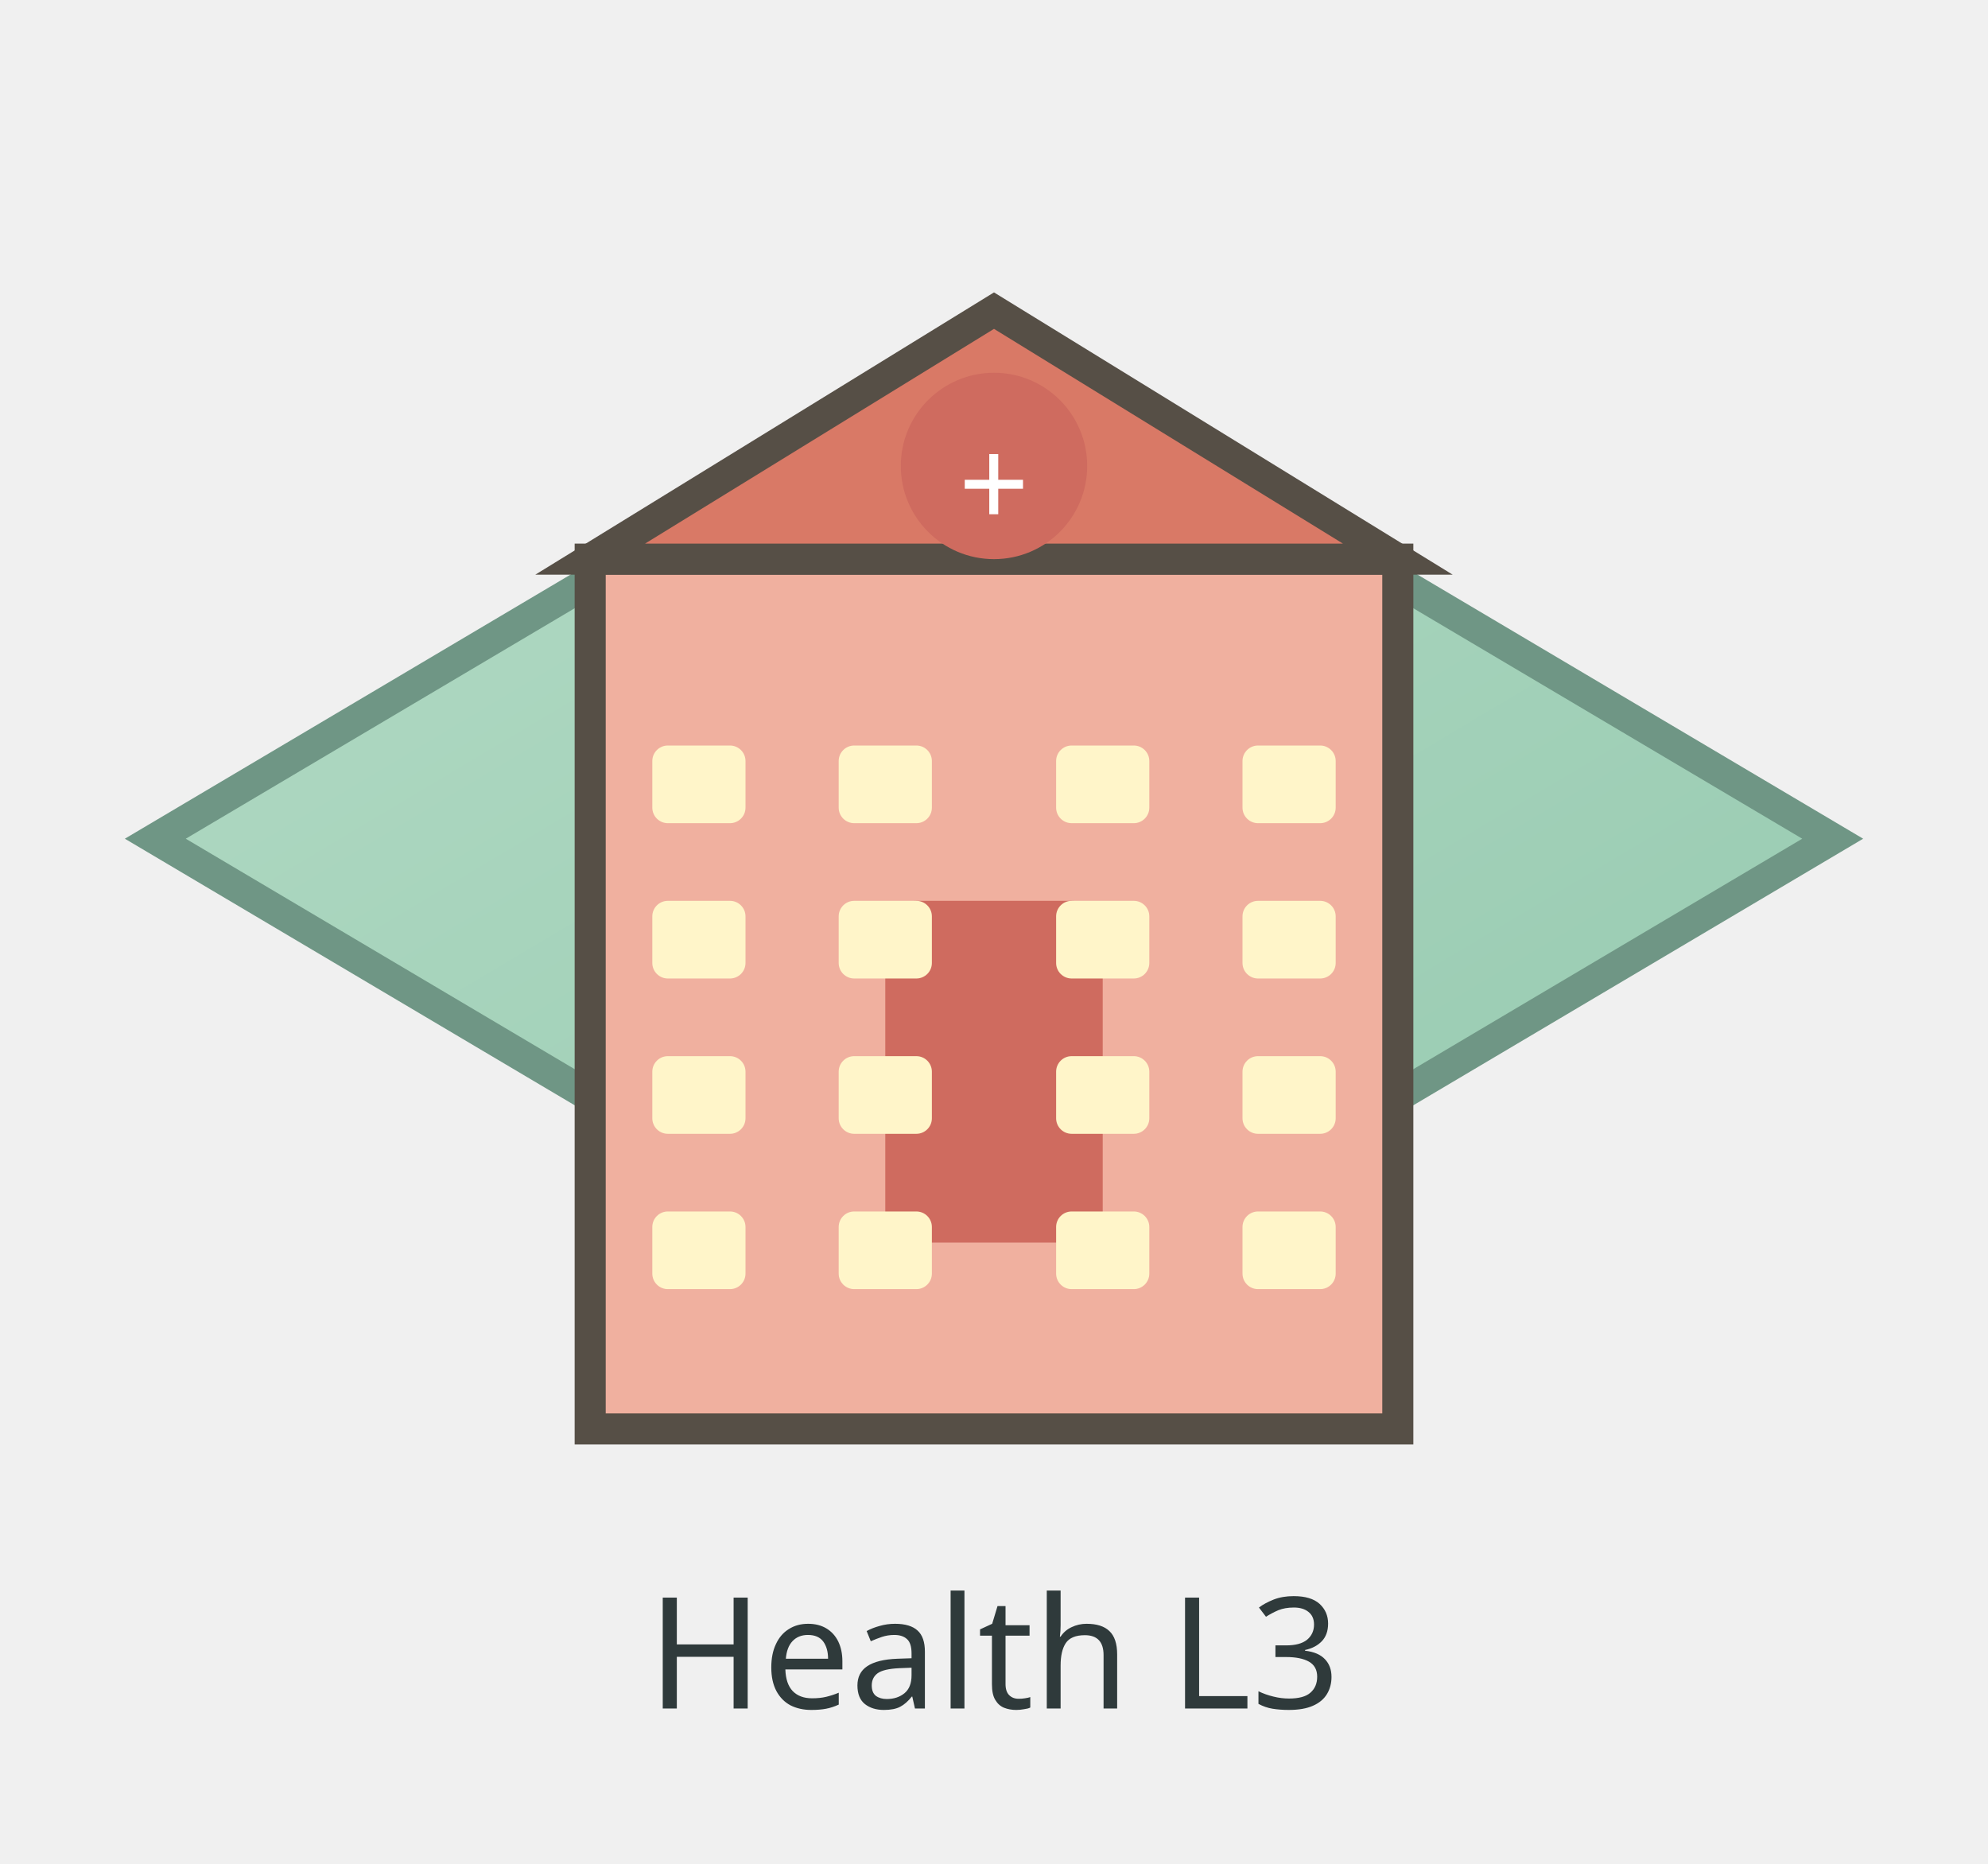
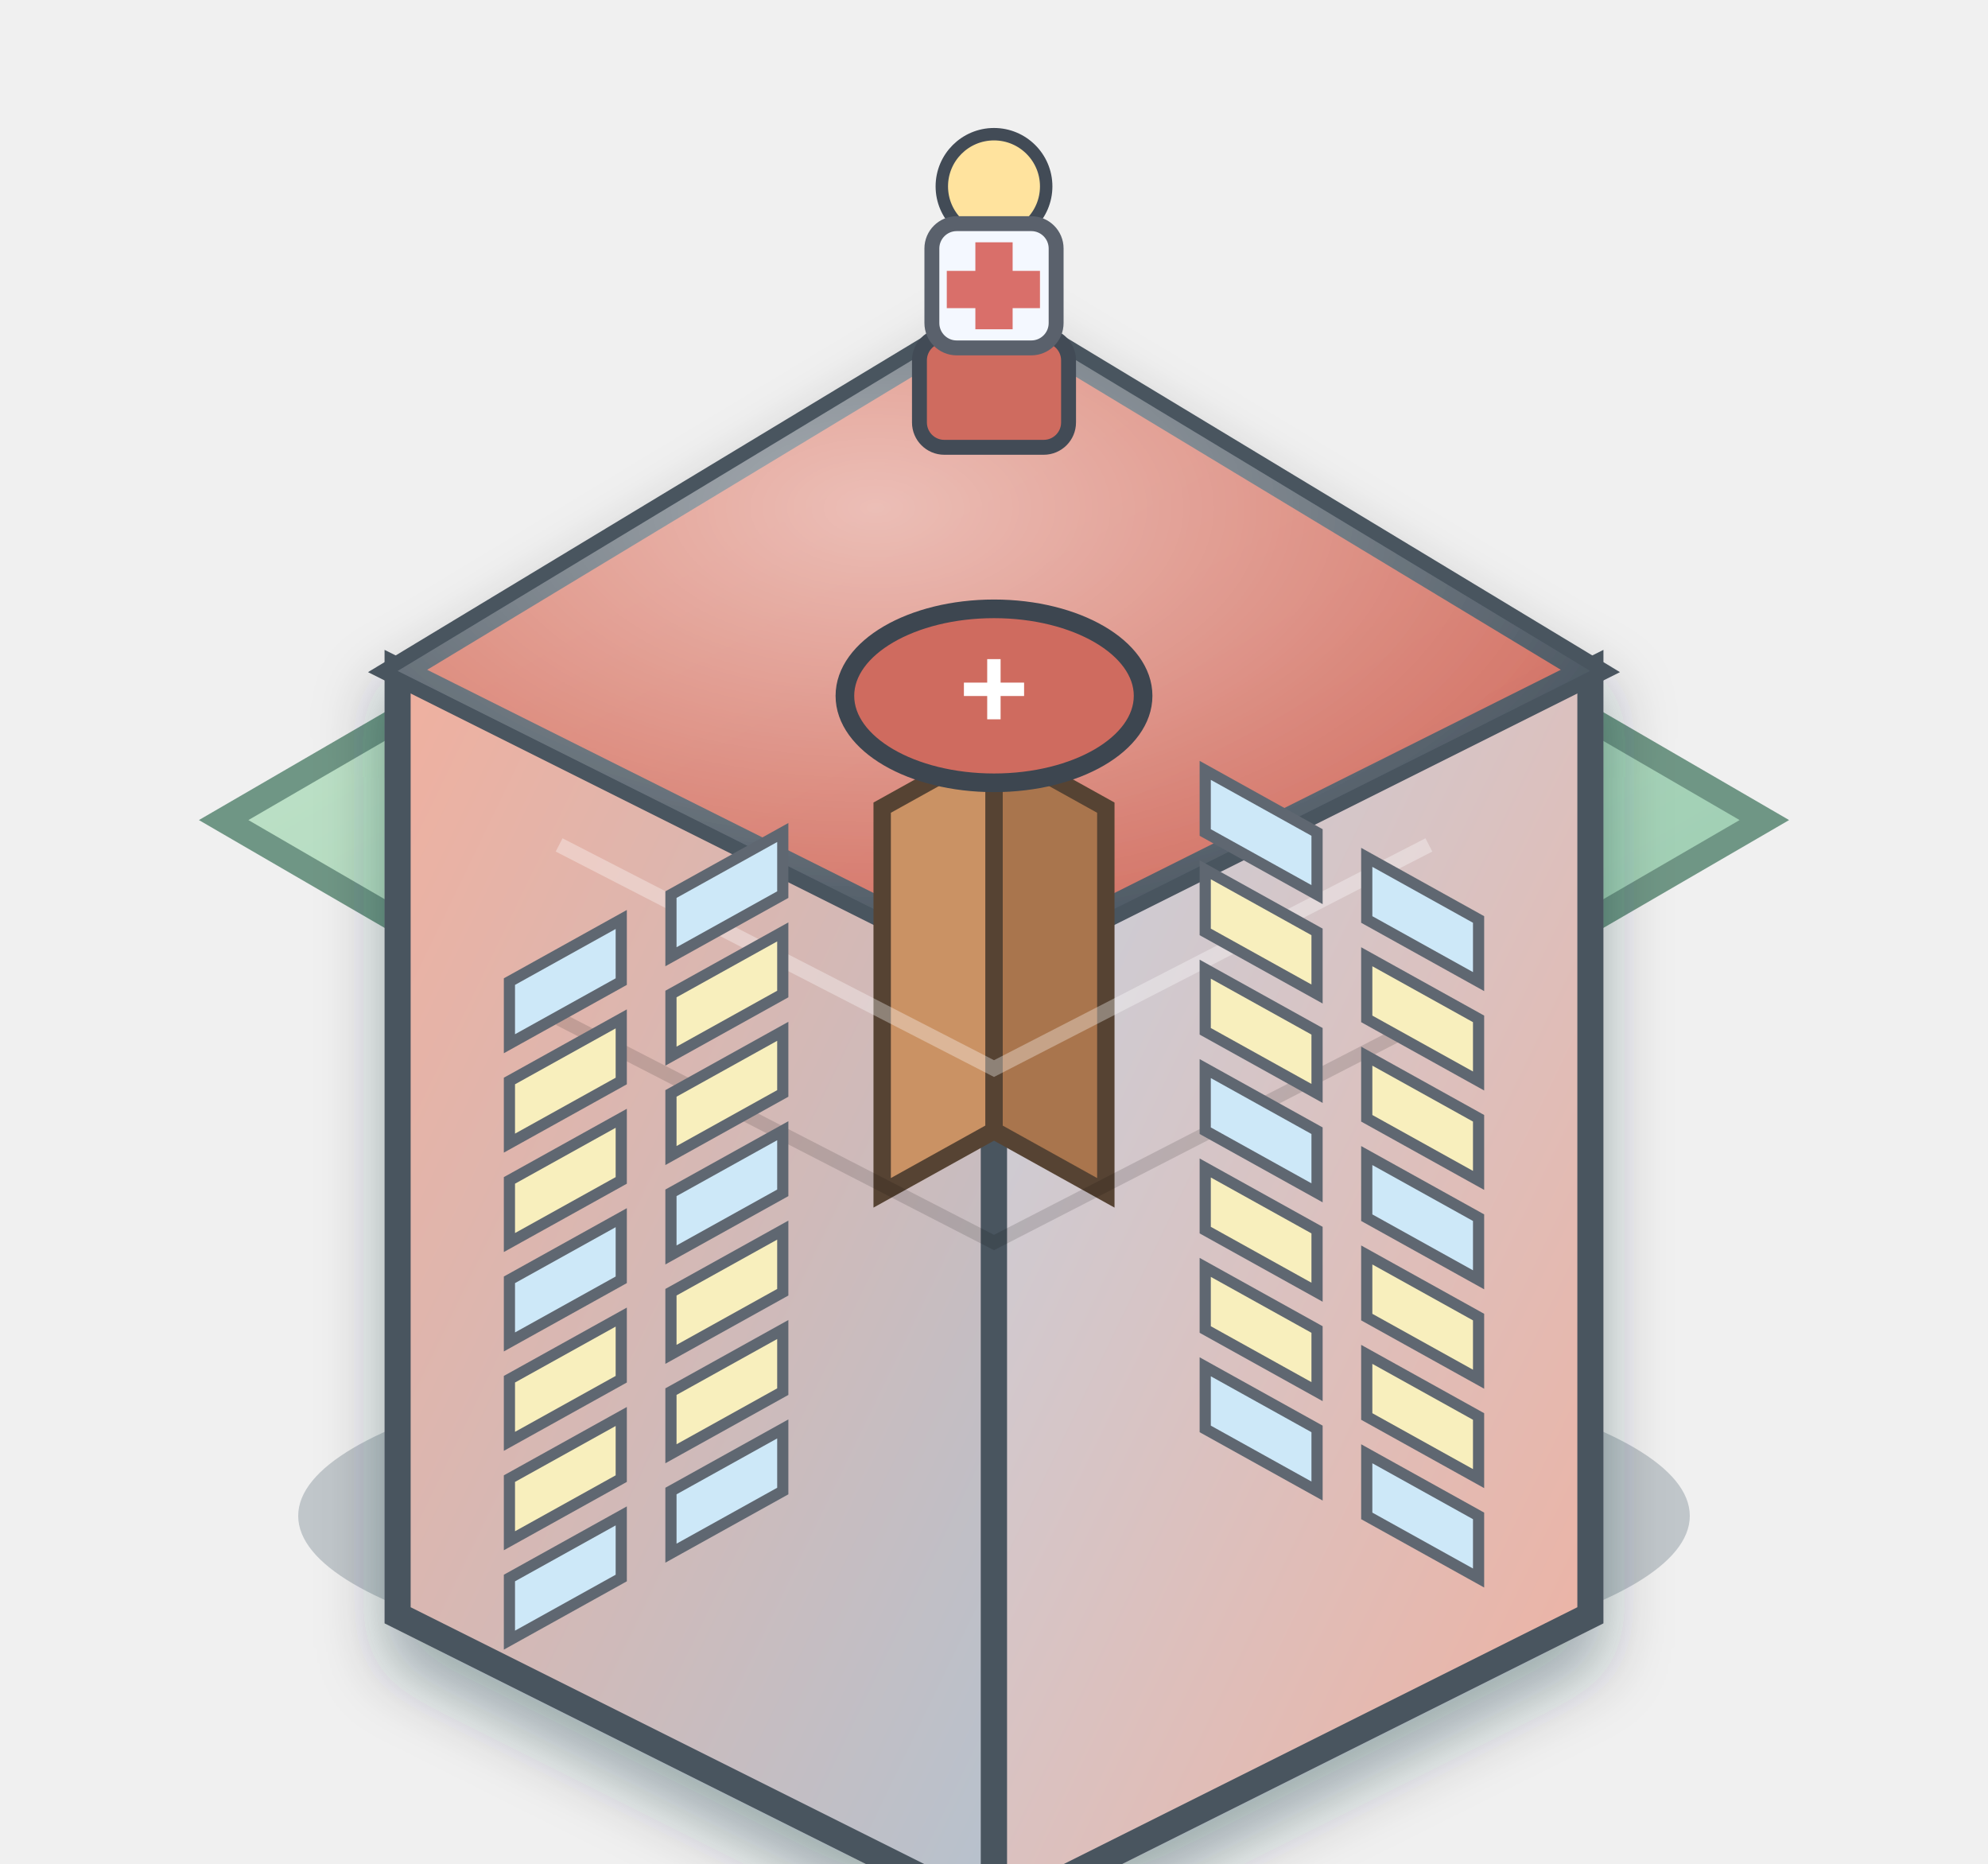
- <svg xmlns="http://www.w3.org/2000/svg" width="128" height="120" viewBox="0 0 128 120" fill="none">
+ <svg xmlns="http://www.w3.org/2000/svg" width="160" height="150" viewBox="0 0 160 150" fill="none">
  <defs>
    <linearGradient id="ground" x1="0" y1="0" x2="1" y2="1">
-       <stop offset="0%" stop-color="#b3dbc5" />
-       <stop offset="100%" stop-color="#95c9af" />
+       <stop offset="0%" stop-color="#c7e7cd" />
+       <stop offset="100%" stop-color="#95c8ad" />
    </linearGradient>
+     <linearGradient id="roofFace" x1="0" y1="0" x2="1" y2="1">
+       <stop offset="0%" stop-color="#d97966" />
+       <stop offset="100%" stop-color="#cf6b5f" />
+     </linearGradient>
+     <linearGradient id="wallL" x1="0" y1="0" x2="1" y2="1">
+       <stop offset="0%" stop-color="#f0b09f" />
+       <stop offset="100%" stop-color="#b6c2ce" />
+     </linearGradient>
+     <linearGradient id="wallR" x1="0" y1="0" x2="1" y2="1">
+       <stop offset="0%" stop-color="#c6d2df" />
+       <stop offset="100%" stop-color="#f0b09f" />
+     </linearGradient>
+     <radialGradient id="roofSpec" cx="40%" cy="30%" r="70%">
+       <stop offset="0%" stop-color="#ffffff88" />
+       <stop offset="100%" stop-color="#ffffff00" />
+     </radialGradient>
+     <filter id="softShadow" x="-20%" y="-20%" width="140%" height="140%">
+       <feDropShadow dx="0" dy="3" stdDeviation="2.6" flood-color="#122a38" flood-opacity="0.35" />
+     </filter>
  </defs>
-   <polygon points="64,22 118,54 64,86 10,54" fill="url(#ground)" stroke="#6f9685" stroke-width="2" />
-   <polygon points="38,36 90,36 90,92 38,92" fill="#f0b09f" stroke="#564f46" stroke-width="2" />
-   <polygon points="38,36 64,20 90,36" fill="#d97966" stroke="#564f46" stroke-width="2" />
-   <rect x="57" y="58" width="14" height="22" rx="2" fill="#cf6b5f" />
-   <rect x="42" y="48" width="6" height="5" rx="1" fill="#fff5c9" />
-   <rect x="54" y="48" width="6" height="5" rx="1" fill="#fff5c9" />
-   <rect x="68" y="48" width="6" height="5" rx="1" fill="#fff5c9" />
-   <rect x="80" y="48" width="6" height="5" rx="1" fill="#fff5c9" />
-   <rect x="42" y="58" width="6" height="5" rx="1" fill="#fff5c9" />
-   <rect x="54" y="58" width="6" height="5" rx="1" fill="#fff5c9" />
-   <rect x="68" y="58" width="6" height="5" rx="1" fill="#fff5c9" />
-   <rect x="80" y="58" width="6" height="5" rx="1" fill="#fff5c9" />
-   <rect x="42" y="68" width="6" height="5" rx="1" fill="#fff5c9" />
-   <rect x="54" y="68" width="6" height="5" rx="1" fill="#fff5c9" />
-   <rect x="68" y="68" width="6" height="5" rx="1" fill="#fff5c9" />
-   <rect x="80" y="68" width="6" height="5" rx="1" fill="#fff5c9" />
-   <rect x="42" y="78" width="6" height="5" rx="1" fill="#fff5c9" />
-   <rect x="54" y="78" width="6" height="5" rx="1" fill="#fff5c9" />
-   <rect x="68" y="78" width="6" height="5" rx="1" fill="#fff5c9" />
-   <rect x="80" y="78" width="6" height="5" rx="1" fill="#fff5c9" />
-   <circle cx="64" cy="30" r="6" fill="#cf6b5f" />
-   <text x="64" y="34" font-size="8" text-anchor="middle" fill="#ffffff" font-family="Verdana">+</text>
-   <text x="64" y="110" font-size="10" text-anchor="middle" fill="#2f3a3b" font-family="Verdana">Health L3</text>
+   <ellipse cx="80" cy="122" rx="56" ry="14" fill="#173246" opacity="0.22" />
+   <polygon points="80,30 142,66 80,102 18,66" fill="url(#ground)" stroke="#6f9685" stroke-width="2" />
+   <g filter="url(#softShadow)">
+     <polygon points="32,54 80,78 80,154 32,130" fill="url(#wallL)" stroke="#48545f" stroke-width="2.1" />
+     <polygon points="128,54 80,78 80,154 128,130" fill="url(#wallR)" stroke="#48545f" stroke-width="2.1" />
+     <polygon points="80,25 128,54 80,78 32,54" fill="url(#roofFace)" stroke="#48545f" stroke-width="2.3" />
+     <polygon points="80,25 128,54 80,78 32,54" fill="url(#roofSpec)" />
+   </g>
+   <polygon points="80,60 89,65 89,96 80,91" fill="#a9754d" stroke="#564333" stroke-width="1.4" />
+   <polygon points="80,60 71,65 71,96 80,91" fill="#ca9264" stroke="#564333" stroke-width="1.4" />
+   <polyline points="45,68 80,86 115,68" stroke="#ffffff55" stroke-width="1.2" />
+   <polyline points="45,82 80,100 115,82" stroke="#00000022" stroke-width="1.1" />
+   <polygon points="97,62 106,67 106,72 97,67" fill="#cde8f8" stroke="#5f6771" stroke-width="0.9" />
+   <polygon points="110,69 119,74 119,79 110,74" fill="#cde8f8" stroke="#5f6771" stroke-width="0.9" />
+   <polygon points="97,70 106,75 106,80 97,75" fill="#f8efbd" stroke="#5f6771" stroke-width="0.9" />
+   <polygon points="110,77 119,82 119,87 110,82" fill="#f8efbd" stroke="#5f6771" stroke-width="0.9" />
+   <polygon points="97,78 106,83 106,88 97,83" fill="#f8efbd" stroke="#5f6771" stroke-width="0.9" />
+   <polygon points="110,85 119,90 119,95 110,90" fill="#f8efbd" stroke="#5f6771" stroke-width="0.9" />
+   <polygon points="97,86 106,91 106,96 97,91" fill="#cde8f8" stroke="#5f6771" stroke-width="0.9" />
+   <polygon points="110,93 119,98 119,103 110,98" fill="#cde8f8" stroke="#5f6771" stroke-width="0.9" />
+   <polygon points="97,94 106,99 106,104 97,99" fill="#f8efbd" stroke="#5f6771" stroke-width="0.9" />
+   <polygon points="110,101 119,106 119,111 110,106" fill="#f8efbd" stroke="#5f6771" stroke-width="0.9" />
+   <polygon points="97,102 106,107 106,112 97,107" fill="#f8efbd" stroke="#5f6771" stroke-width="0.9" />
+   <polygon points="110,109 119,114 119,119 110,114" fill="#f8efbd" stroke="#5f6771" stroke-width="0.9" />
+   <polygon points="97,110 106,115 106,120 97,115" fill="#cde8f8" stroke="#5f6771" stroke-width="0.9" />
+   <polygon points="110,117 119,122 119,127 110,122" fill="#cde8f8" stroke="#5f6771" stroke-width="0.9" />
+   <polygon points="63,67 54,72 54,77 63,72" fill="#cde8f8" stroke="#5f6771" stroke-width="0.9" />
+   <polygon points="50,74 41,79 41,84 50,79" fill="#cde8f8" stroke="#5f6771" stroke-width="0.9" />
+   <polygon points="63,75 54,80 54,85 63,80" fill="#f8efbd" stroke="#5f6771" stroke-width="0.9" />
+   <polygon points="50,82 41,87 41,92 50,87" fill="#f8efbd" stroke="#5f6771" stroke-width="0.9" />
+   <polygon points="63,83 54,88 54,93 63,88" fill="#f8efbd" stroke="#5f6771" stroke-width="0.9" />
+   <polygon points="50,90 41,95 41,100 50,95" fill="#f8efbd" stroke="#5f6771" stroke-width="0.9" />
+   <polygon points="63,91 54,96 54,101 63,96" fill="#cde8f8" stroke="#5f6771" stroke-width="0.9" />
+   <polygon points="50,98 41,103 41,108 50,103" fill="#cde8f8" stroke="#5f6771" stroke-width="0.9" />
+   <polygon points="63,99 54,104 54,109 63,104" fill="#f8efbd" stroke="#5f6771" stroke-width="0.9" />
+   <polygon points="50,106 41,111 41,116 50,111" fill="#f8efbd" stroke="#5f6771" stroke-width="0.9" />
+   <polygon points="63,107 54,112 54,117 63,112" fill="#f8efbd" stroke="#5f6771" stroke-width="0.9" />
+   <polygon points="50,114 41,119 41,124 50,119" fill="#f8efbd" stroke="#5f6771" stroke-width="0.9" />
+   <polygon points="63,115 54,120 54,125 63,120" fill="#cde8f8" stroke="#5f6771" stroke-width="0.9" />
+   <polygon points="50,122 41,127 41,132 50,127" fill="#cde8f8" stroke="#5f6771" stroke-width="0.9" />
+   <ellipse cx="80" cy="56" rx="12" ry="7" fill="#cf6b5f" stroke="#3d4650" stroke-width="1.5" />
+   <text x="80" y="59" font-size="10" text-anchor="middle" fill="#ffffff" font-family="Verdana" font-weight="700">+</text>
+   <rect x="74" y="27" width="12" height="9" rx="2" fill="#cf6b5f" stroke="#424b56" stroke-width="1.2" />
+   <rect x="78" y="17" width="4" height="10" rx="1.6" fill="#8fa0b4" />
+   <circle cx="80" cy="15" r="4.2" fill="#ffe39e" stroke="#424b56" stroke-width="1" />
+   <rect x="75" y="18" width="10" height="10" rx="2" fill="#f4f8ff" stroke="#5a616c" stroke-width="1.2" />
+   <rect x="78.5" y="19.5" width="3" height="7" fill="#d96f6a" />
+   <rect x="76.2" y="21.8" width="7.5" height="3" fill="#d96f6a" />
</svg>
